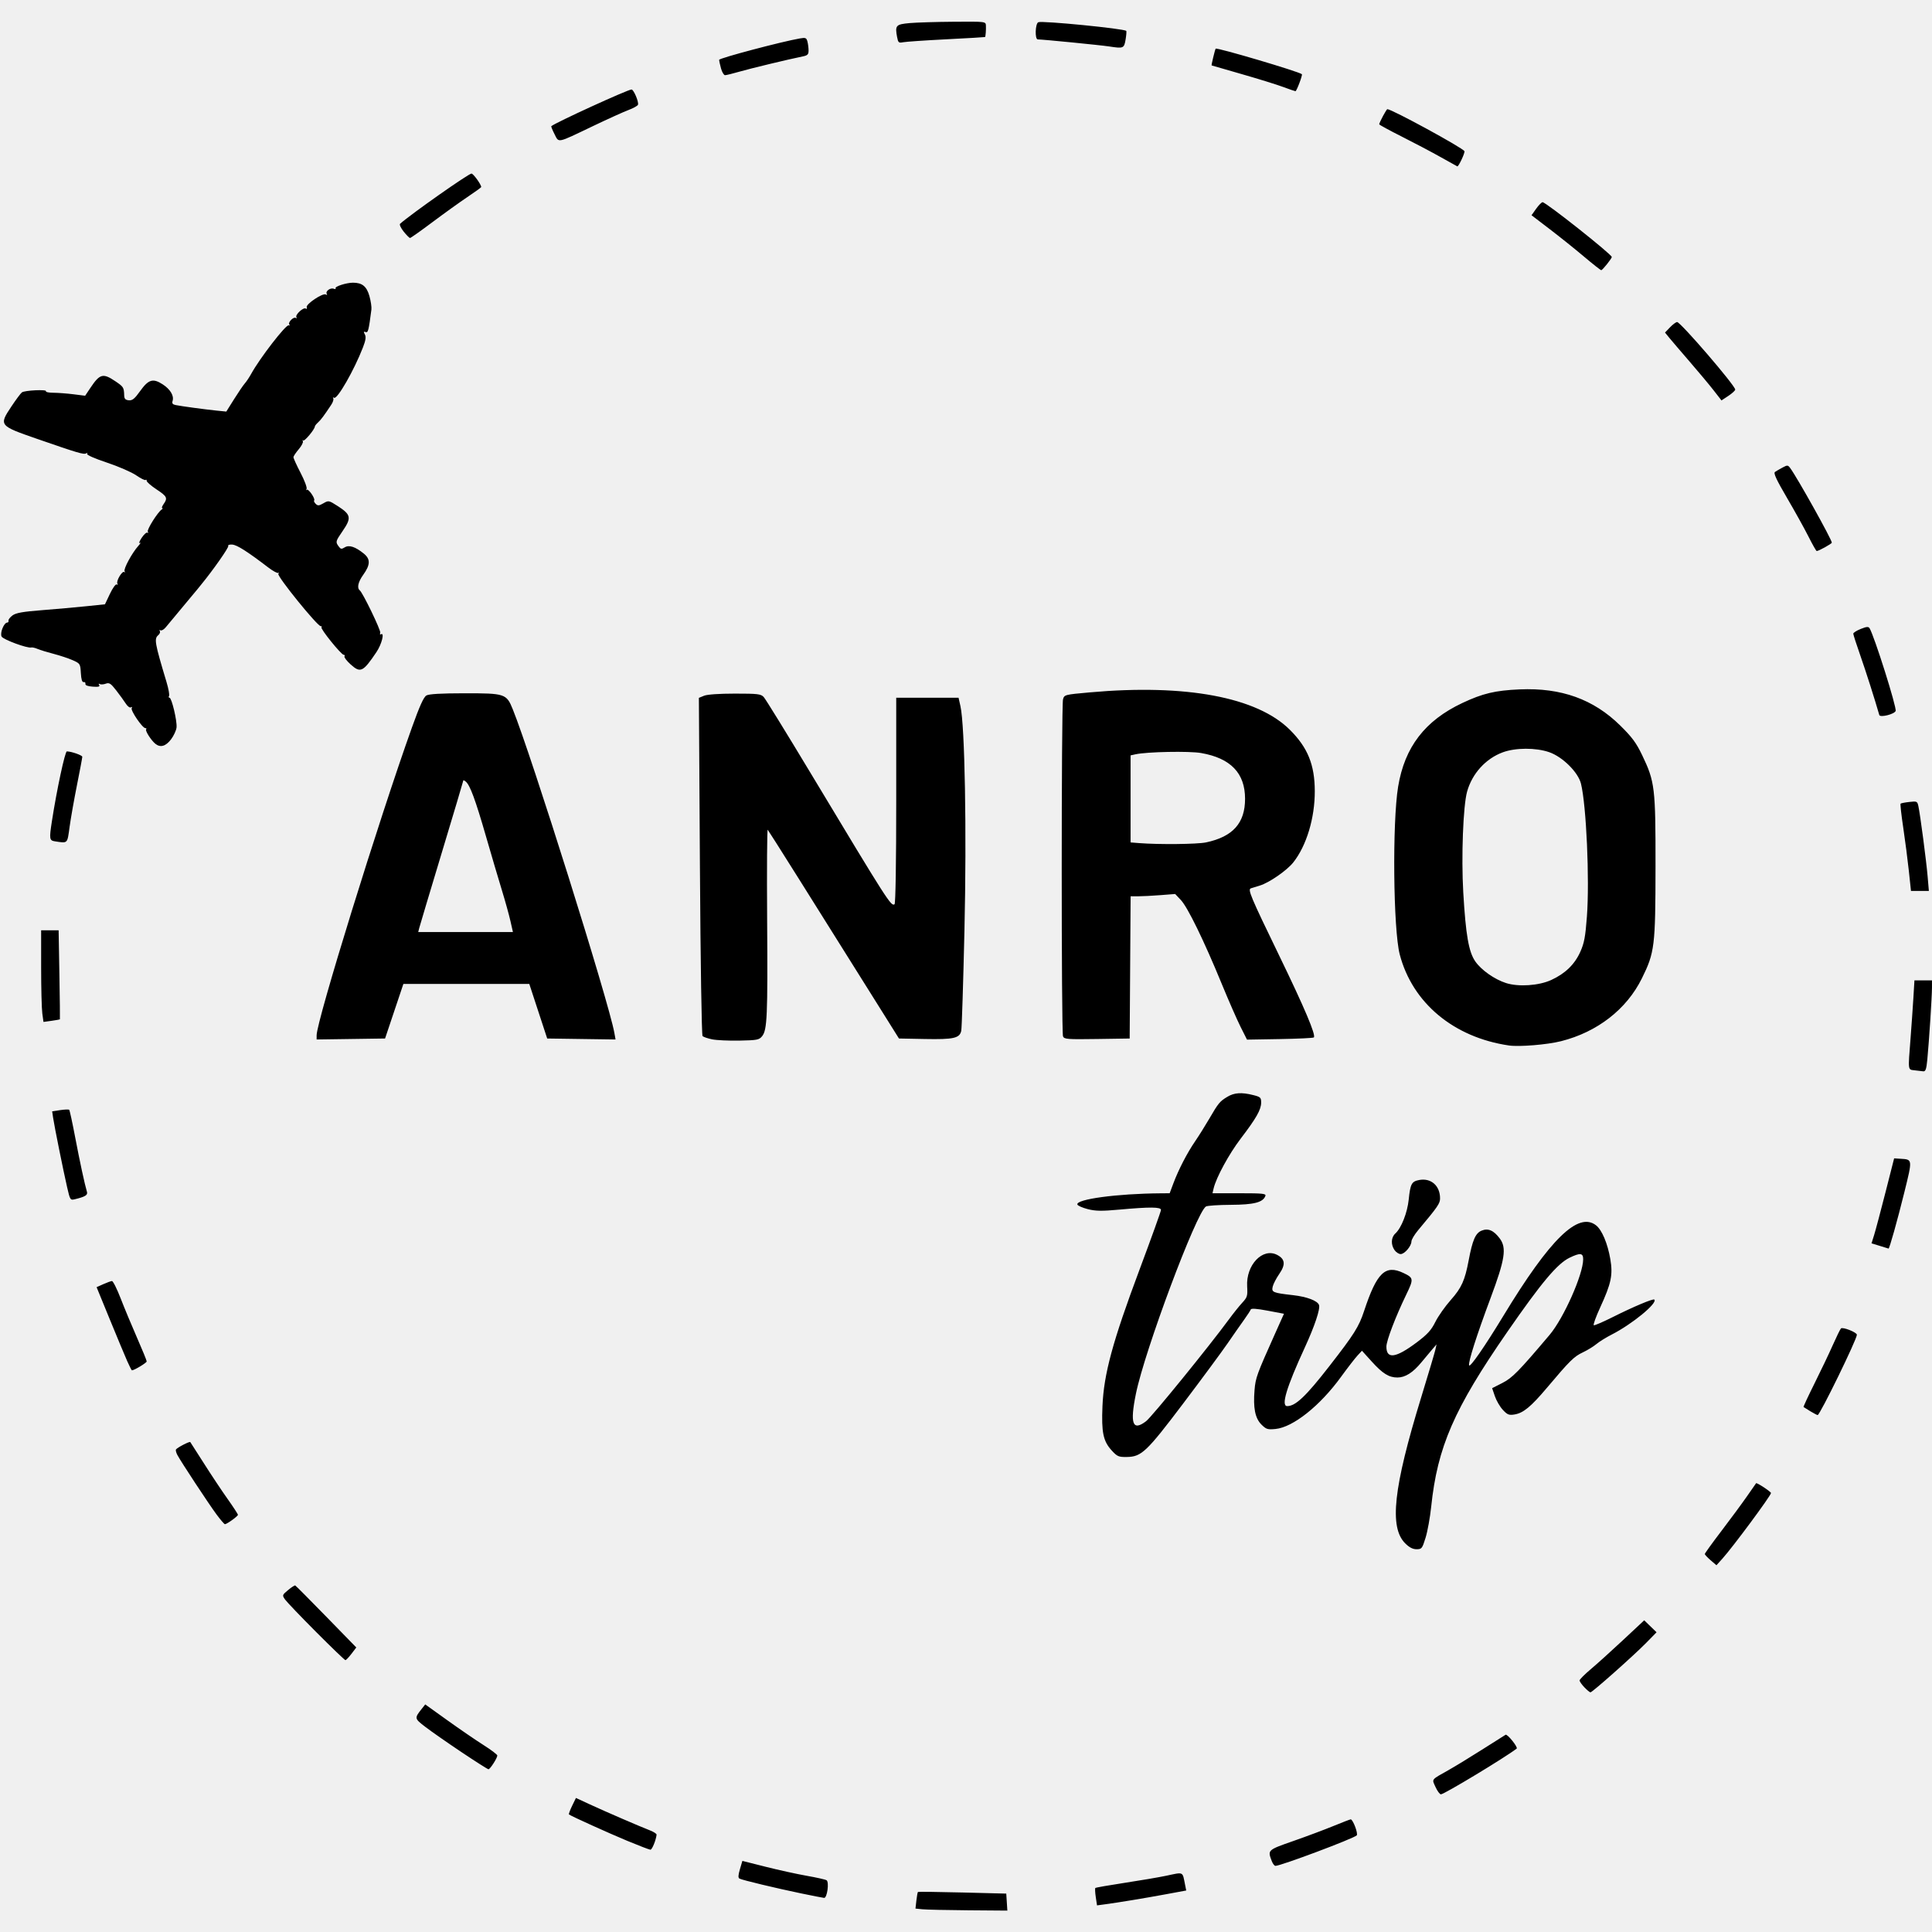
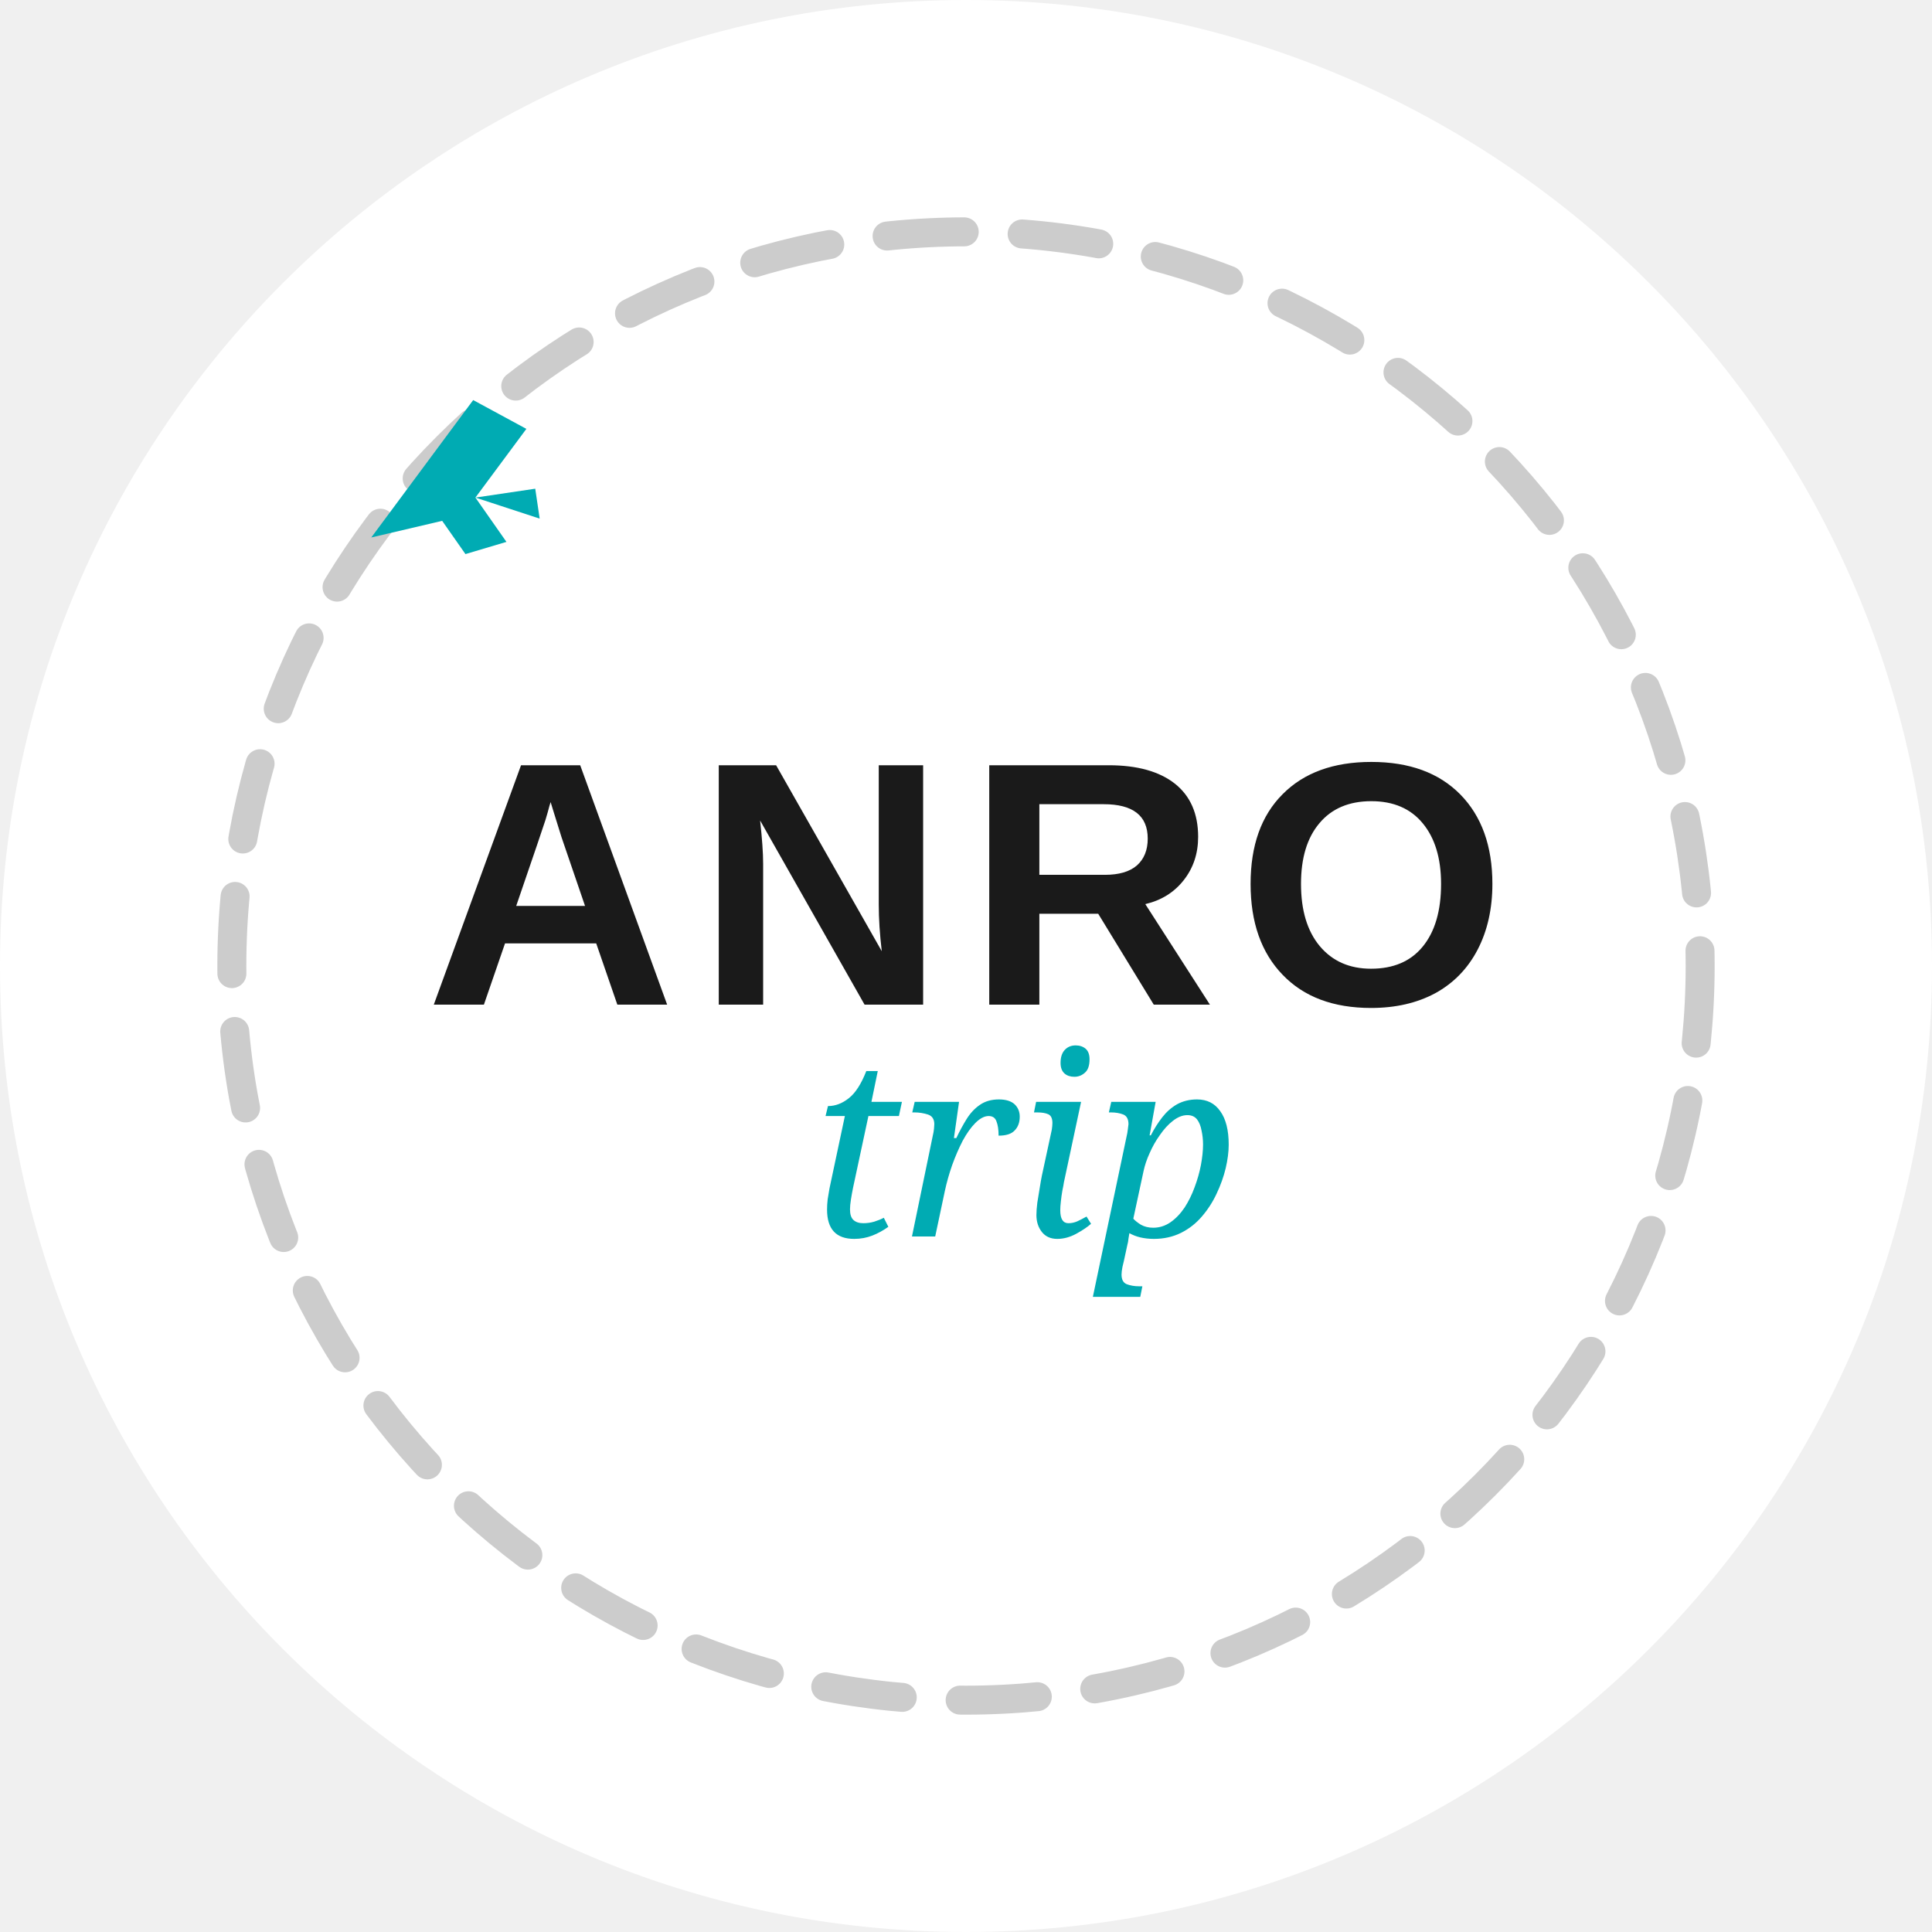
- <svg xmlns="http://www.w3.org/2000/svg" width="1080" height="1080" version="1.1" viewBox="0 0 1080 1080">
-   <path d="m515.63 1067.3-3.872-0.4 0.505-4.482c0.278-2.465 0.67-4.625 0.872-4.801 0.202-0.176 11.392-0.041 24.867 0.299l24.5 0.619 0.61 9.5-21.805-0.168c-11.993-0.092-23.547-0.348-25.677-0.568zm96.917-6.813c-0.382-2.549-0.49-4.84-0.24-5.09 0.251-0.251 7.597-1.541 16.325-2.868 8.728-1.327 19.161-3.105 23.185-3.953 10.097-2.127 9.123-2.592 10.663 5.091l0.628 3.131-11.303 2.091c-11.9 2.201-26.165 4.558-33.933 5.608l-4.63 0.625zm-164.55-2.031c-14.084-2.915-33.101-7.479-34.62-8.309-0.813-0.444-0.745-1.885 0.248-5.252l1.368-4.64 13.094 3.302c7.202 1.816 17.514 4.078 22.916 5.027s10.368 2.063 11.038 2.477c1.582 0.978 0.341 10.016-1.355 9.873-0.654-0.055-6.364-1.171-12.689-2.48zm262.93-18.101c-2.364-6.217-2.433-6.152 12.068-11.224 7.425-2.597 17.534-6.381 22.465-8.409s9.25-3.688 9.598-3.688c1.255 0 4.274 8.063 3.354 8.957-1.88 1.826-42.443 17.043-45.431 17.043-0.57 0-1.494-1.206-2.054-2.68zm-360.43-11.378c-10.107-4.201-30.961-13.636-32.439-14.677-0.241-0.17 0.537-2.317 1.729-4.771l2.168-4.462 7.771 3.594c8.729 4.037 27.78 12.276 33.593 14.529 2.102 0.815 3.774 1.901 3.715 2.413-0.364 3.158-2.526 8.426-3.446 8.396-0.6-0.02-6.492-2.28-13.092-5.023zm451.97-30.018c-2.095-4.645-2.755-3.803 7.534-9.616 3.575-2.02 11.9-7.103 18.5-11.296s12.508-7.929 13.128-8.302c0.985-0.592 7.095 7.026 6.197 7.726-6.147 4.795-40.541 25.563-42.335 25.563-0.653 0-2.014-1.834-3.025-4.076zm-544.57-19.562c-7.916-5.301-16.982-11.628-20.146-14.061-6.152-4.73-6.167-4.811-1.925-10.179l1.879-2.377 12.424 8.908c6.833 4.899 15.901 11.11 20.15 13.802 4.249 2.692 7.725 5.325 7.725 5.851 0 1.409-4.034 7.694-4.939 7.694-0.427 0-7.252-4.337-15.168-9.638zm627.79-36.167c-1.478-1.543-2.687-3.272-2.687-3.843 0-0.571 2.812-3.404 6.25-6.296 3.438-2.892 11.564-10.225 18.06-16.295l11.81-11.038 6.905 6.693-5.763 5.889c-6.798 6.947-30.156 27.695-31.18 27.695-0.39 0-1.918-1.262-3.396-2.805zm-708.98-30.945c-8.632-8.662-16.451-16.839-17.376-18.171-1.641-2.362-1.599-2.49 1.717-5.259 1.87-1.561 3.663-2.721 3.986-2.579s8.136 8.001 17.362 17.464l16.776 17.205-2.704 3.545c-1.487 1.95-3.01 3.545-3.385 3.545-0.375 0-7.744-7.088-16.376-15.75zm779.54-40.097c-1.788-1.539-3.25-3.109-3.25-3.489 0-0.38 4.195-6.197 9.323-12.927s11.512-15.386 14.188-19.236 4.996-7.178 5.157-7.396c0.371-0.504 8.333 4.734 8.333 5.481 0 1.406-21.348 30.232-27.135 36.641l-3.365 3.726zm-170.73-9.437c-8.998-8.998-6.606-30.966 8.857-81.361 4.026-13.12 7.622-25.205 7.991-26.855l0.672-3-2.268 2.608c-1.247 1.435-4.012 4.738-6.144 7.341-4.741 5.789-9.064 8.542-13.423 8.547-4.787 5e-3 -8.274-2.158-14.416-8.945l-5.444-6.016-2.531 2.732c-1.392 1.503-5.534 6.867-9.205 11.921-11.755 16.183-26.809 28.144-36.607 29.085-4.413 0.424-5.203 0.174-7.866-2.489-3.527-3.527-4.672-9.298-3.832-19.318 0.573-6.836 1.231-8.642 11.486-31.533l4.957-11.065-9.109-1.722c-6.157-1.164-9.224-1.378-9.463-0.662-0.194 0.583-1.884 3.188-3.756 5.787-1.871 2.6-6.031 8.552-9.243 13.227s-14.269 19.65-24.571 33.278c-20.722 27.414-23.479 30.032-31.746 30.15-4.529 0.065-5.327-0.278-8.371-3.598-4.802-5.238-5.819-10.097-5.198-24.83 0.759-17.979 5.673-36.087 20.678-76.194 6.619-17.694 12.035-32.763 12.035-33.488 0-1.668-6.169-1.72-23-0.194-10.189 0.924-13.503 0.878-17.924-0.245-2.983-0.758-5.6-1.915-5.814-2.57-0.969-2.963 22.191-6.092 46.416-6.27l5.178-0.038 2.059-5.503c2.876-7.686 7.688-17.004 12.132-23.491 2.075-3.028 5.605-8.656 7.846-12.506 5.192-8.921 5.913-9.802 10.125-12.37 3.902-2.379 7.982-2.663 14.54-1.012 4.077 1.027 4.442 1.376 4.431 4.25-0.015 3.921-2.734 8.699-11.45 20.12-6.488 8.502-13.674 21.71-15.105 27.761l-0.65 2.75h15.077c13.152 0 15.002 0.196 14.487 1.537-1.379 3.594-6.392 4.873-19.347 4.936-6.875 0.034-13.12 0.453-13.879 0.932-5.392 3.407-34.203 80.461-39.136 104.66-3.433 16.847-1.854 21.118 5.685 15.368 3.205-2.445 35.151-41.72 46.312-56.938 2.42-3.3 5.777-7.487 7.459-9.306 2.801-3.028 3.03-3.796 2.723-9.135-0.688-11.967 8.663-21.786 16.76-17.599 4.476 2.315 4.822 5.406 1.191 10.654-1.668 2.412-3.315 5.58-3.659 7.041-0.757 3.212-0.012 3.526 11.454 4.834 7.675 0.875 13.528 3.089 14.426 5.457 0.807 2.127-2.427 11.817-7.937 23.779-10.258 22.273-13.415 32.774-9.851 32.774 4.668 0 10.447-5.477 23.541-22.311 13.928-17.906 16.526-22.028 19.436-30.83 7.118-21.529 11.848-26.097 22.026-21.267 5.706 2.708 5.784 3.317 1.552 12.069-5.997 12.402-11.104 25.781-11.104 29.09 0 7.164 5.271 6.419 17-2.404 5.986-4.502 8.079-6.808 10.368-11.417 1.578-3.176 5.469-8.705 8.647-12.285 6.002-6.762 7.868-10.9 9.985-22.146 2.13-11.317 3.802-15.175 7.184-16.576 3.681-1.525 6.827-0.169 10.219 4.403 3.891 5.244 2.896 11.677-5.13 33.174-7.851 21.027-12.618 35.965-12.034 37.716 0.474 1.422 8.786-10.589 19.179-27.716 26.097-43.005 41.85-58.37 51.809-50.537 3.268 2.57 6.453 10.127 7.951 18.863 1.512 8.815 0.511 13.603-5.629 26.944-2.463 5.351-4.084 9.866-3.602 10.033 0.482 0.167 5.335-1.934 10.785-4.669 11.323-5.682 22.398-10.339 23.046-9.691 1.96 1.96-12.43 13.764-23.878 19.586-3.08 1.567-6.905 3.946-8.5 5.287-1.594 1.341-5.016 3.434-7.603 4.649-4.912 2.308-7.283 4.647-19.987 19.718-8.987 10.661-13.272 14.192-18.195 14.99-3.091 0.502-3.967 0.157-6.502-2.556-1.611-1.725-3.62-5.163-4.464-7.641l-1.535-4.506 5.694-2.893c5.573-2.831 9.15-6.472 26.401-26.872 7.923-9.369 18.793-33.843 18.793-42.312 0-3.537-1.663-3.72-7.616-0.838-6.833 3.308-15.703 13.876-34.785 41.446-29.816 43.078-39.067 64.333-42.565 97.796-0.621 5.939-2.025 13.701-3.121 17.25-1.883 6.096-2.162 6.452-5.053 6.452-2.125 0-4.063-1.003-6.344-3.284zm-664.53-16.241c-4.45-6.023-19.96-29.589-21.881-33.245-0.656-1.249-0.984-2.599-0.73-3 0.667-1.05 7.574-4.629 7.991-4.14 0.193 0.226 3.626 5.586 7.63 11.911 4.004 6.325 9.918 15.218 13.144 19.761s5.861 8.594 5.858 9c-7e-3 0.792-6.181 5.239-7.274 5.239-0.361 0-2.493-2.486-4.738-5.525zm891.02-57.594c-1.925-1.161-3.64-2.237-3.81-2.39-0.171-0.153 2.577-6.064 6.106-13.135 3.529-7.071 8.112-16.681 10.185-21.356 2.073-4.675 4.147-8.913 4.611-9.417 0.916-0.996 8.909 2.161 8.909 3.519 0 2.586-20.668 44.902-21.927 44.894-0.315-2e-3 -2.148-0.954-4.073-2.115zm-940.93-28.131c-1.279-2.888-5.644-13.35-9.702-23.25l-7.377-18 3.753-1.676c2.064-0.922 4.239-1.709 4.832-1.75 0.593-0.041 2.777 4.313 4.854 9.676s6.203 15.276 9.171 22.03c2.968 6.754 5.396 12.707 5.396 13.23 0 0.766-6.993 4.99-8.262 4.99-0.188 0-1.387-2.362-2.666-5.25zm708.48-61.973c-2.144-3.061-1.95-7.112 0.445-9.279 3.345-3.027 6.72-11.595 7.483-18.999 0.903-8.761 1.629-10.111 5.865-10.906 6.607-1.24 11.65 3.199 11.65 10.254 0 2.872-1.186 4.596-12.25 17.799-2.062 2.461-3.75 5.287-3.75 6.279 0 2.589-3.814 7.074-6.016 7.074-1.029 0-2.571-1-3.427-2.223zm271.29-2.349-4.652-1.432 1.481-4.748c0.815-2.612 3.658-13.298 6.318-23.748l4.837-19 3.628 0.225c6.709 0.417 6.678 0.133 2.072 18.775-3.897 15.77-8.34 31.593-8.825 31.43-0.114-0.038-2.301-0.714-4.859-1.502zm-1013.3-32.686c-2.125-9.229-7.148-34.112-7.851-38.891l-0.536-3.648 4.512-0.677c2.482-0.372 4.741-0.448 5.02-0.169s1.775 7.176 3.323 15.325c2.587 13.618 5.312 26.238 6.6 30.566 0.529 1.778-1.002 2.706-6.757 4.097-2.573 0.622-2.688 0.445-4.311-6.604zm1032.7-65.466c-3.796-0.471-3.666 0.559-2.246-17.777 0.553-7.15 1.271-17.388 1.595-22.75l0.588-9.75h9.813l-0.015 4.25c-0.017 4.918-1.653 30.103-2.599 40-0.515 5.392-0.971 6.718-2.265 6.59-0.891-0.088-3.083-0.342-4.871-0.563zm-226.75-13.885c-30.865-4.513-53.959-23.769-61.035-50.891-3.623-13.887-4.198-73.769-0.9-93.784 3.65-22.153 15.004-36.935 35.936-46.784 11.367-5.349 18.313-6.997 32-7.596 23.183-1.015 41.273 5.48 56.195 20.174 6.629 6.527 8.971 9.687 12.253 16.53 7.151 14.91 7.541 18.159 7.496 62.461-0.046 44.511-0.459 47.886-7.647 62.43-8.526 17.25-24.887 29.954-45.159 35.064-7.786 1.963-23.353 3.244-29.138 2.398zm23.64-36.598c7.802-3.572 13.093-8.693 16.25-15.727 2.204-4.912 2.855-8.379 3.707-19.762 1.542-20.602-0.325-62.275-3.328-74.305-1.592-6.377-10.319-15.002-17.778-17.57-7.478-2.574-18.793-2.541-25.905 0.077-9.562 3.519-17.162 11.887-19.974 21.993-2.208 7.933-3.292 36.457-2.139 56.254 1.394 23.929 3.046 33.381 6.761 38.697 3.367 4.817 10.723 9.987 17.137 12.044 6.983 2.239 18.332 1.475 25.27-1.701zm-469.07 33.17c-2.436-0.506-4.834-1.326-5.33-1.822-0.515-0.515-1.15-41.292-1.479-94.987l-0.577-94.085 2.907-1.186c1.775-0.724 8.485-1.186 17.228-1.187 12.783-5e-4 14.512 0.204 16.102 1.901 0.98 1.046 12.744 20.127 26.143 42.402 43.453 72.237 45.018 74.684 46.994 73.463 0.569-0.352 0.94-23.255 0.94-58.022v-57.441h34.838l1.068 4.75c2.456 10.929 3.506 69.787 2.234 125.22-0.676 29.44-1.479 54.729-1.786 56.198-0.868 4.163-4.212 4.92-20.367 4.608l-14.46-0.279-9.078-14.5c-39.642-63.318-63.728-101.61-64.287-102.2-0.364-0.385-0.511 22.115-0.327 50 0.36 54.39 0.037 61.901-2.809 65.417-1.659 2.049-2.764 2.263-12.672 2.457-5.97 0.116-12.847-0.203-15.282-0.709zm-221.07-2.253c0-8.046 34.737-120.26 53.244-171.99 4.33-12.106 6.595-17.117 8.13-17.986 1.451-0.822 8.166-1.21 21.127-1.219 22.896-0.017 23.609 0.219 27.16 8.986 10.319 25.471 53.646 163.46 56.76 180.77l0.679 3.772-38.208-0.544-5.004-15.25-5.004-15.25h-70.393l-10.234 30.5-38.256 0.543zm108.32-63.961c-0.779-3.438-2.935-11.2-4.792-17.25-1.856-6.05-5.883-19.691-8.949-30.314-5.814-20.146-8.837-28.329-11.185-30.277-0.765-0.635-1.39-0.93-1.39-0.656s-5.418 18.441-12.041 40.372c-6.622 21.931-12.296 40.887-12.608 42.125l-0.568 2.25h52.949zm308.91 64.523c-0.955-2.327-0.948-184.99 7e-3 -188.38 0.724-2.576 0.926-2.628 15-3.887 53.656-4.799 93.498 2.662 111.84 20.944 9.962 9.928 13.853 19.506 13.9 34.216 0.048 15.048-4.62 30.551-12.008 39.879-3.59 4.532-13.393 11.319-18.713 12.956-2.065 0.635-4.301 1.325-4.968 1.534-1.91 0.596-0.349 4.317 15.724 37.469 14.299 29.495 20.704 44.616 19.437 45.888-0.335 0.336-8.878 0.752-18.985 0.923l-18.376 0.311-3.571-7.091c-1.964-3.9-6.756-14.84-10.648-24.311-9.813-23.878-18.94-42.59-22.738-46.615l-3.204-3.395-8.213 0.639c-4.517 0.352-10.12 0.642-12.452 0.645l-4.239 6e-3 -0.261 39.75-0.261 39.75-18.273 0.273c-16.701 0.249-18.335 0.12-19-1.5zm79.973-108.4c15-3.183 21.799-10.786 21.799-24.376 0-14.339-8.043-22.708-24.596-25.59-6.676-1.163-30.203-0.702-36.654 0.718l-2.75 0.605v48.657l4.75 0.375c11.083 0.874 32.549 0.651 37.451-0.389zm-650.55 95.6c-0.358-2.615-0.652-14.142-0.652-25.615v-20.86h9.774l0.431 24.75c0.237 13.612 0.365 24.861 0.284 24.996-0.081 0.135-2.181 0.524-4.666 0.865l-4.519 0.619zm1043.4-79.726c-0.659-6.188-2.068-17.061-3.132-24.164-1.064-7.103-1.73-13.118-1.481-13.367 0.249-0.249 2.453-0.679 4.897-0.954 4.24-0.478 4.472-0.369 5.057 2.367 1.045 4.886 4.409 30.435 5.151 39.118l0.705 8.25h-9.999zm-1036.3-16.466c-3.153-0.478-3.276-1.282-1.73-11.284 2.688-17.39 7.313-39 8.347-38.994 2.531 0.013 8.633 2.151 8.633 3.026 0 0.516-1.329 7.582-2.953 15.703-1.624 8.121-3.492 18.703-4.152 23.515-1.305 9.527-0.903 9.131-8.146 8.034zm56.096-54.534c-2.394-1.948-5.858-7.405-5.15-8.113 0.35-0.35 0.154-0.637-0.436-0.637-1.64 0-8.417-9.938-7.637-11.2 0.405-0.655 0.231-0.828-0.425-0.423-0.625 0.386-1.887-0.531-2.884-2.095-0.976-1.53-3.383-4.849-5.35-7.376-3.074-3.95-3.896-4.475-5.862-3.748-1.258 0.465-2.765 0.55-3.349 0.189-0.645-0.398-0.766-0.178-0.31 0.56 0.556 0.9-0.379 1.136-3.595 0.905-2.821-0.203-4.26-0.751-4.098-1.562 0.138-0.688-0.312-1.137-1-1-0.845 0.169-1.348-1.463-1.554-5.039-0.296-5.151-0.413-5.338-4.5-7.162-2.308-1.03-7.121-2.633-10.696-3.562-3.575-0.929-7.625-2.172-9-2.762-1.375-0.591-2.95-0.954-3.5-0.809-2.172 0.576-15.685-4.394-16.601-6.105-1.038-1.94 1.312-7.811 3.127-7.811 0.536 0 0.862-0.49 0.724-1.089-0.138-0.599 0.875-1.915 2.25-2.925 1.924-1.413 5.728-2.088 16.5-2.929 7.7-0.601 18.764-1.585 24.587-2.187l10.587-1.094 2.788-5.87c1.565-3.295 3.239-5.591 3.817-5.234 0.573 0.354 0.73 0.151 0.353-0.458-0.863-1.396 2.764-7.459 3.865-6.461 0.453 0.411 0.519 0.216 0.148-0.433-0.723-1.261 4.137-10.242 7.701-14.232 1.185-1.326 1.555-2.065 0.823-1.641s-0.291-0.816 0.98-2.755c1.271-1.939 2.727-3.268 3.235-2.954s0.614 0.069 0.235-0.544c-0.658-1.064 5.499-10.889 7.788-12.428 0.601-0.404 0.73-0.742 0.286-0.75-0.444-8e-3 -0.106-1.015 0.75-2.238 2.397-3.422 1.973-4.307-3.943-8.234-3.025-2.008-5.5-4.152-5.5-4.764s-0.274-0.839-0.609-0.505c-0.335 0.335-2.722-0.845-5.304-2.622-2.583-1.777-9.942-4.971-16.354-7.098-6.731-2.233-11.397-4.29-11.041-4.866 0.344-0.556 0.115-0.688-0.515-0.299-1.311 0.81-4.526-0.139-27.677-8.171-21.004-7.287-21.147-7.469-14.163-17.974 2.553-3.841 5.21-7.408 5.903-7.927 1.56-1.168 14.153-1.763 13.456-0.635-0.278 0.449 1.59 0.827 4.15 0.84 2.56 0.013 7.601 0.393 11.203 0.845l6.548 0.822 2.9-4.345c5.311-7.959 7.055-8.43 13.954-3.774 4.608 3.11 4.83 3.464 4.971 7.929 0.06 1.913 0.666 2.555 2.579 2.733 2 0.186 3.267-0.845 6.334-5.149 4.654-6.533 7.176-7.29 12.594-3.777 4.289 2.781 6.457 6.407 5.547 9.275-0.436 1.373 9e-3 1.972 1.719 2.317 3.299 0.666 16.346 2.432 22.807 3.088l5.5 0.558 4.353-6.944c2.394-3.82 5.094-7.781 6-8.803 0.906-1.022 2.505-3.42 3.553-5.328 4.828-8.793 19.364-27.609 20.964-27.137 0.622 0.183 0.792-5e-3 0.378-0.419-1.033-1.033 2.271-4.521 3.54-3.736 0.561 0.347 0.74 0.177 0.397-0.378-0.827-1.339 3.867-5.695 5.229-4.853 0.618 0.382 0.844 0.087 0.54-0.705-0.652-1.7 9.031-8.178 10.69-7.153 0.68 0.42 0.896 0.286 0.521-0.322-0.903-1.461 1.985-3.616 3.874-2.891 0.861 0.33 1.331 0.222 1.046-0.24-0.615-0.994 6.034-3.137 9.734-3.137 5.131 0 7.635 2.026 9.17 7.42 0.795 2.794 1.302 6.205 1.125 7.58-1.508 11.739-1.863 13.119-3.241 12.59-1.113-0.427-1.202-0.138-0.413 1.337 0.743 1.389 0.464 3.284-1.063 7.228-4.951 12.781-14.401 29.27-16.154 28.187-0.579-0.358-0.782-0.213-0.452 0.322 0.331 0.535-0.162 2.123-1.095 3.529-4.171 6.287-5.762 8.414-7.421 9.925-0.977 0.89-1.776 1.906-1.776 2.259 0 1.516-5.807 8.491-6.527 7.84-0.436-0.394-0.515-0.227-0.174 0.371s-0.694 2.623-2.299 4.5c-1.605 1.877-2.936 3.879-2.958 4.45-0.022 0.57 1.775 4.525 3.995 8.788 2.22 4.263 3.722 8.296 3.34 8.963-0.383 0.667-0.325 0.876 0.127 0.466 0.882-0.8 4.948 5.129 4.099 5.978-0.278 0.278 0.114 1.126 0.871 1.884 1.17 1.17 1.82 1.123 4.317-0.31 2.884-1.655 3.037-1.625 7.986 1.551 7.475 4.797 7.824 6.593 2.724 14.007-3.937 5.724-4.019 6.045-2.177 8.564 1.13 1.546 1.624 1.622 3.385 0.522 2.414-1.508 5.941-0.354 10.666 3.487 3.773 3.068 3.686 6.259-0.324 11.843-2.888 4.021-3.625 7.363-1.924 8.72 1.719 1.371 11.906 22.473 11.438 23.693-0.298 0.776-0.153 1.171 0.322 0.877 2.239-1.384 0.542 5.476-2.457 9.93-7.521 11.17-8.937 11.843-14.443 6.868-2.183-1.972-3.721-3.987-3.419-4.477 0.303-0.49 0.103-0.891-0.444-0.891-1.39 0-13.186-14.604-12.417-15.373 0.345-0.345 0.154-0.627-0.425-0.627-1.884 0-24.471-27.877-23.688-29.236 0.4-0.695 0.383-0.954-0.038-0.574-0.422 0.379-2.939-0.971-5.596-3-11.69-8.931-17.476-12.611-20.118-12.794-1.587-0.11-2.576 0.224-2.245 0.758 0.461 0.745-8.499 13.544-15.095 21.562-0.55 0.669-1.46 1.794-2.021 2.5-1.15 1.447-14.955 18.029-17.88 21.476-1.045 1.232-2.352 1.961-2.905 1.62-0.552-0.341-0.714-0.152-0.36 0.421 0.354 0.573-0.027 1.597-0.845 2.277-2.412 2.002-2.028 4.191 4.598 26.242 1.116 3.713 1.751 7.201 1.412 7.75-0.339 0.549-0.227 0.999 0.249 0.999 1.216 0 4.282 12.862 3.944 16.546-0.153 1.675-1.55 4.713-3.104 6.75-2.957 3.877-5.959 4.719-8.742 2.454zm963.69-16.09c-2.411-8.454-7.512-24.451-10.623-33.313-2.153-6.134-3.915-11.597-3.915-12.141s1.871-1.738 4.157-2.652c3.287-1.315 4.321-1.399 4.939-0.399 2.63 4.256 15.288 44.401 14.581 46.243-0.705 1.837-8.697 3.814-9.14 2.262zm-39.521-99.627c-2.203-4.381-7.617-14.137-12.03-21.679-6.001-10.254-7.705-13.929-6.756-14.57 0.698-0.472 2.586-1.569 4.196-2.438 2.731-1.475 3.021-1.456 4.317 0.287 3.91 5.254 23.255 39.929 23.255 41.684 0 0.613-7.343 4.684-8.449 4.684-0.291 0-2.331-3.585-4.534-7.966zm-53.096-81.878c-2.424-3.111-8.46-10.336-13.413-16.057s-10.075-11.712-11.381-13.316l-2.374-2.915 2.811-2.934c1.546-1.614 3.326-2.934 3.955-2.934 1.936 0 32.482 35.496 32.482 37.746 0 0.543-1.726 2.13-3.837 3.527l-3.837 2.539zm-72.449-74.733c-4.934-4.168-13.554-11.077-19.155-15.354l-10.184-7.777 2.594-3.646c1.427-2.005 3.045-3.646 3.595-3.646 1.849 0 38.679 29.166 38.679 30.631 0 0.867-5.204 7.37-5.897 7.37-0.363 0-4.697-3.41-9.631-7.577zm-659.83-14.01c-1.574-1.973-2.474-3.929-2-4.346 6.422-5.652 38.303-28.066 39.919-28.066 1.025 0 5.443 6.109 5.443 7.527 0 0.227-3.487 2.751-7.75 5.609s-13.052 9.172-19.532 14.03c-6.48 4.859-12.105 8.834-12.5 8.834-0.395-2e-5 -2.006-1.614-3.58-3.587zm579.86-41.525c-4.95-2.792-14.738-7.962-21.75-11.489s-12.75-6.653-12.75-6.946c0-0.954 4.026-8.453 4.538-8.453 2.497 0 42.435 21.768 43.096 23.489 0.358 0.933-3.23 8.584-3.983 8.493-0.083-0.01-4.201-2.302-9.151-5.094zm-495.52-12.932c-1.164-2.282-1.973-4.279-1.797-4.438 2.14-1.929 42.771-20.518 44.847-20.518 1.208 0 4.177 7.026 3.602 8.524-0.238 0.621-2.615 1.942-5.281 2.935s-11.722 5.094-20.124 9.114c-20.193 9.662-18.71 9.356-21.246 4.383zm407.15-26.427c-3.507-1.302-13.857-4.51-23-7.129-9.143-2.619-16.713-4.807-16.823-4.862-0.233-0.118 1.877-8.884 2.253-9.357 0.627-0.791 46.516 12.791 48.193 14.265 0.493 0.433-2.953 9.555-3.591 9.504-0.361-0.029-3.525-1.118-7.032-2.42zm-314.07-10.278c-0.573-2.062-1.044-4.239-1.047-4.836-5e-3 -0.937 34.795-10.161 45.106-11.956 3.194-0.556 3.683-0.359 4.236 1.707 0.344 1.284 0.631 3.537 0.639 5.006 0.011 2.215-0.541 2.784-3.236 3.333-8.141 1.658-28.912 6.656-35.247 8.481-3.848 1.109-7.54 2.016-8.203 2.016-0.663 0-1.675-1.688-2.248-3.75zm216.95-12.317c-4.975-0.758-37.172-3.933-39.879-3.933-1.734 0-1.437-8.942 0.319-9.615 2.365-0.908 47.857 3.579 49.123 4.845 0.218 0.218 0.056 2.389-0.359 4.825-0.849 4.973-1.16 5.104-9.204 3.879zm-118.53-5.267c-1.221-6.508-0.686-7.1 7.044-7.792 3.845-0.344 14.978-0.682 24.741-0.75 17.746-0.124 17.75-0.124 17.865 2.126 0.114 2.227-0.166 6.092-0.466 6.419-0.085 0.093-9.829 0.663-21.652 1.267s-22.709 1.345-24.189 1.647c-2.43 0.496-2.756 0.212-3.343-2.917z" />
+ <svg xmlns="http://www.w3.org/2000/svg" viewBox="0 0 100 100" width="100" height="100">
+   <circle cx="50" cy="50" r="50" fill="white" />
+   <circle cx="50" cy="50" r="38" fill="none" stroke="#cccccc" stroke-width="1.5" stroke-dasharray="4 3" stroke-linecap="round" />
+   <g transform="translate(18,18) rotate(-35,8,8) scale(0.7)">
+     <path d="M2 8 L14 4 L16 8 L10 10 L10 14 L7 13 L7 10 Z" fill="#00abb3" />
+     <path d="M10 10 L14 12 L13 14 Z" fill="#00abb3" />
+   </g>
+   <text x="50" y="52" font-family="Montserrat, Arial, sans-serif" font-size="18" font-weight="800" fill="#1a1a1a" text-anchor="middle" letter-spacing="1">ANRO</text>
+   <text x="53" y="64" font-family="Georgia, serif" font-size="13" font-style="italic" fill="#00abb3" text-anchor="middle">trip</text>
</svg>
